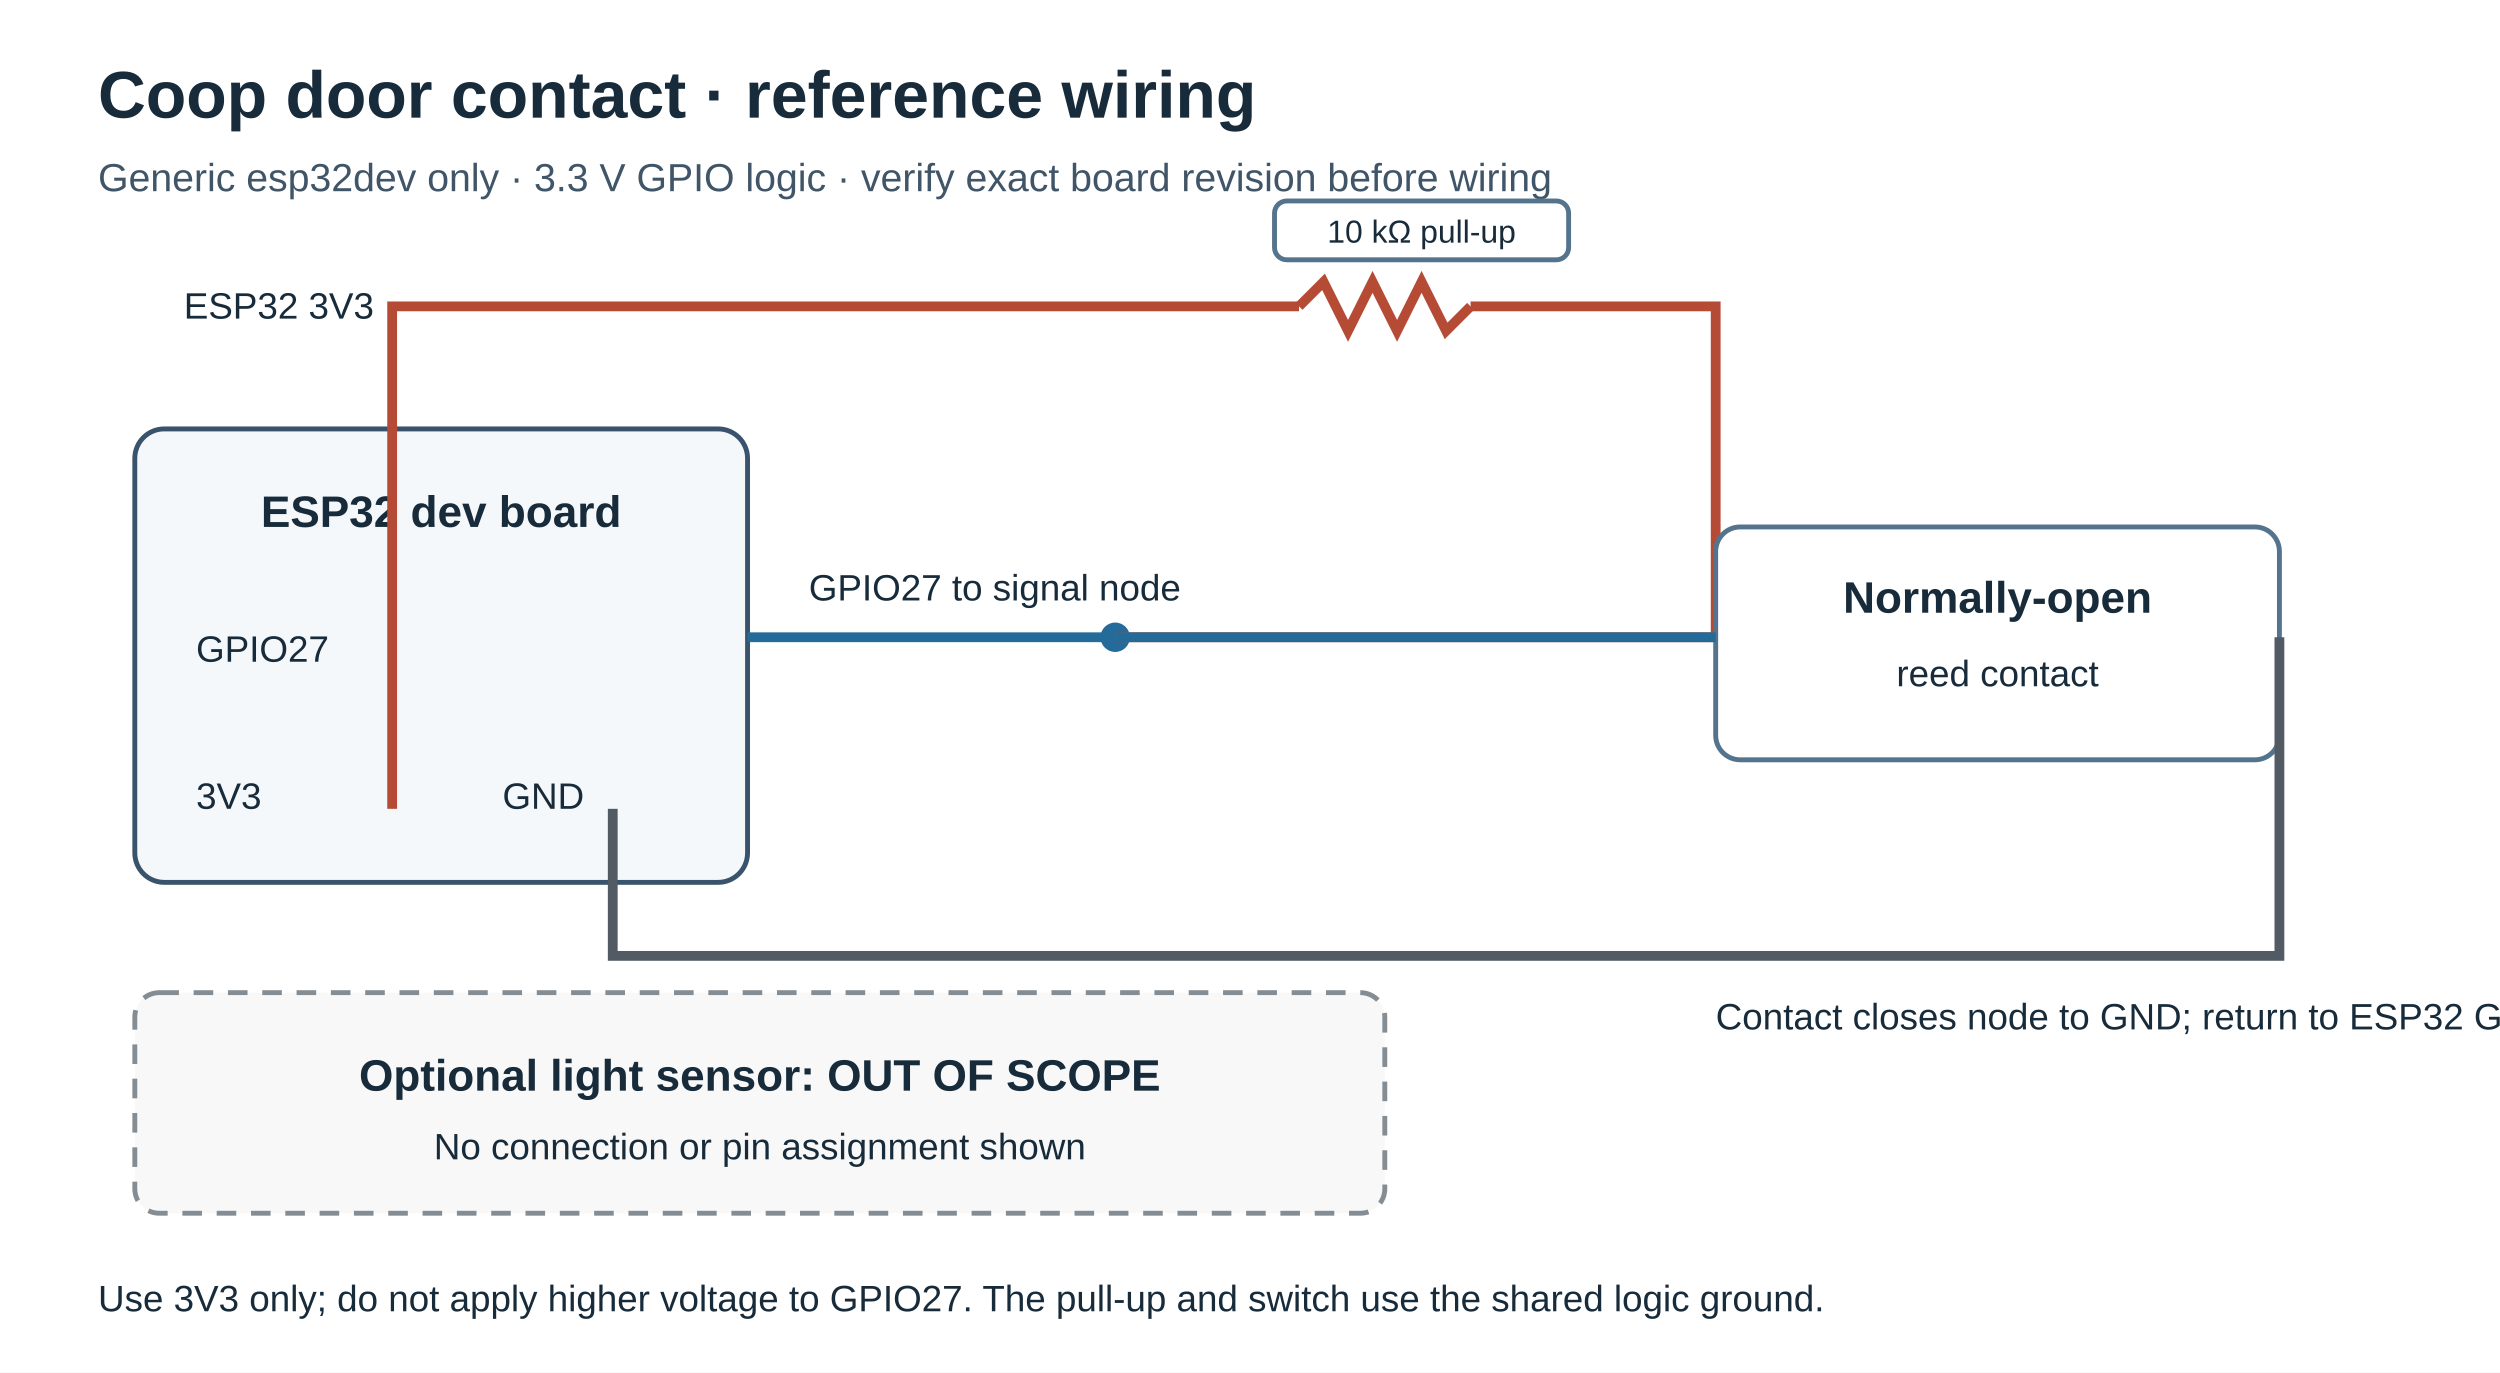
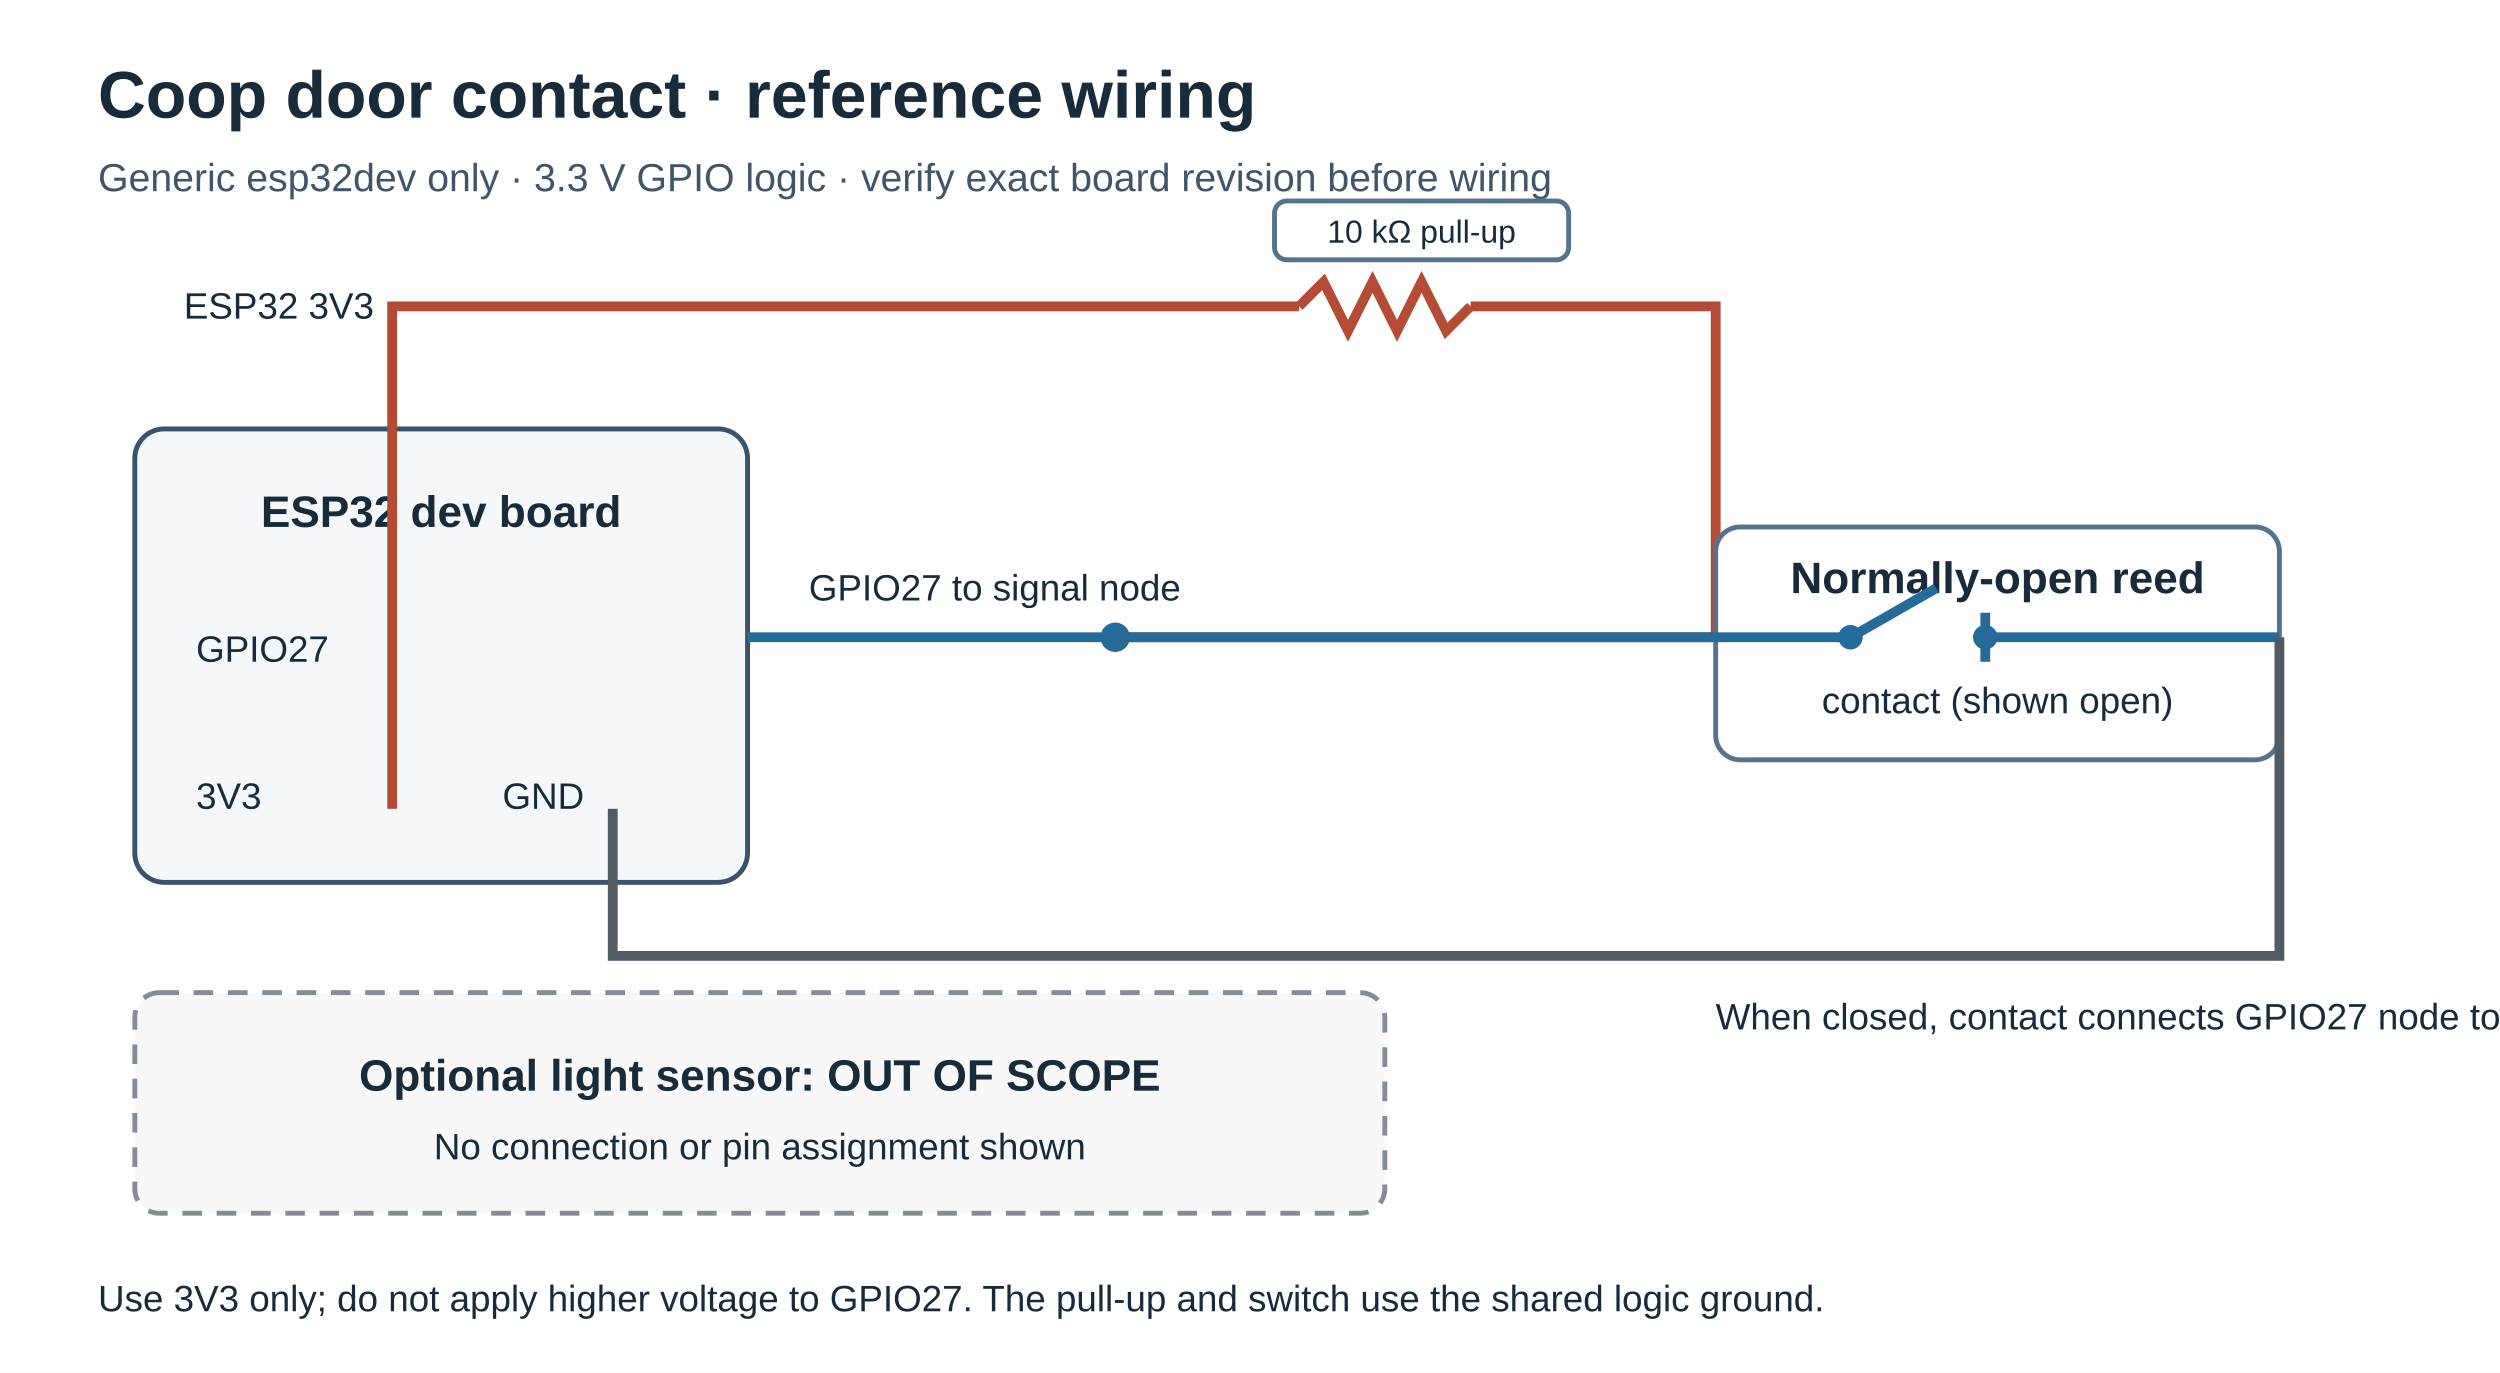
<svg xmlns="http://www.w3.org/2000/svg" width="1020" height="560" viewBox="0 0 1020 560" role="img" aria-labelledby="title desc">
  <defs>
    <style>text{font-family:Arial,Helvetica,sans-serif;fill:#172b3a}.title{font-size:27px;font-weight:700}.sub{font-size:16px;fill:#405568}.label{font-size:18px;font-weight:600}.small{font-size:15px}.tiny{font-size:13px}.box{fill:#f5f8fb;stroke:#38536b;stroke-width:2}.dev{fill:#fff;stroke:#54738d;stroke-width:2}.wire{fill:none;stroke:#246b9a;stroke-width:4}.pwr{fill:none;stroke:#b64b35;stroke-width:4}.gnd{fill:none;stroke:#525b63;stroke-width:4}.dash{fill:#f8f8f8;stroke:#858d94;stroke-width:2;stroke-dasharray:8 6}</style>
  </defs>
  <rect width="1020" height="560" fill="#fff" />
  <text x="40" y="48" class="title">Coop door contact · reference wiring</text>
  <text x="40" y="78" class="sub">Generic esp32dev only · 3.3 V GPIO logic · verify exact board revision before wiring</text>
  <rect x="55" y="175" width="250" height="185" rx="12" class="box" />
  <text x="180" y="215" text-anchor="middle" class="label">ESP32 dev board</text>
  <text x="80" y="270" class="small">GPIO27</text>
  <text x="80" y="330" class="small">3V3</text>
  <text x="205" y="330" class="small">GND</text>
  <path d="M305 260 H455" class="wire" />
  <circle cx="455" cy="260" r="6" fill="#246b9a" />
  <text x="330" y="245" class="small">GPIO27 to signal node</text>
  <path d="M160 330 V125 H530" class="pwr" />
  <text x="75" y="130" class="small">ESP32 3V3</text>
  <polyline points="530,125 540,115 550,135 560,115 570,135 580,115 590,135 600,125" class="pwr" />
  <path d="M600 125 H700 V260 H455" class="pwr" />
  <rect x="520" y="82" width="120" height="24" rx="5" class="dev" />
  <text x="580" y="99" text-anchor="middle" class="tiny">10 kΩ pull-up</text>
  <rect x="700" y="215" width="230" height="95" rx="10" class="dev" />
-   <text x="815" y="250" text-anchor="middle" class="label">Normally-open</text>
-   <text x="815" y="280" text-anchor="middle" class="small">reed contact</text>
-   <path d="M455 260 H700" class="wire" />
+   <text x="815" y="242" text-anchor="middle" class="label">Normally-open reed</text>
+   <text x="815" y="291" text-anchor="middle" class="small">contact (shown open)</text>
+   <path d="M455 260 H755" class="wire" />
+   <circle cx="755" cy="260" r="5" fill="#246b9a" />
+   <path d="M755 260 L790 240" class="wire" />
+   <path d="M810 250 V270" class="wire" />
+   <circle cx="810" cy="260" r="5" fill="#246b9a" />
+   <path d="M810 260 H930" class="wire" />
  <path d="M930 260 V390 H250 V330" class="gnd" />
-   <text x="700" y="420" class="small">Contact closes node to GND; return to ESP32 GND</text>
+   <text x="700" y="420" class="small">When closed, contact connects GPIO27 node to ESP32 GND</text>
  <rect x="55" y="405" width="510" height="90" rx="10" class="dash" />
  <text x="310" y="445" text-anchor="middle" class="label">Optional light sensor: OUT OF SCOPE</text>
  <text x="310" y="473" text-anchor="middle" class="small">No connection or pin assignment shown</text>
  <text x="40" y="535" class="small">Use 3V3 only; do not apply higher voltage to GPIO27. The pull-up and switch use the shared logic ground.</text>
</svg>
